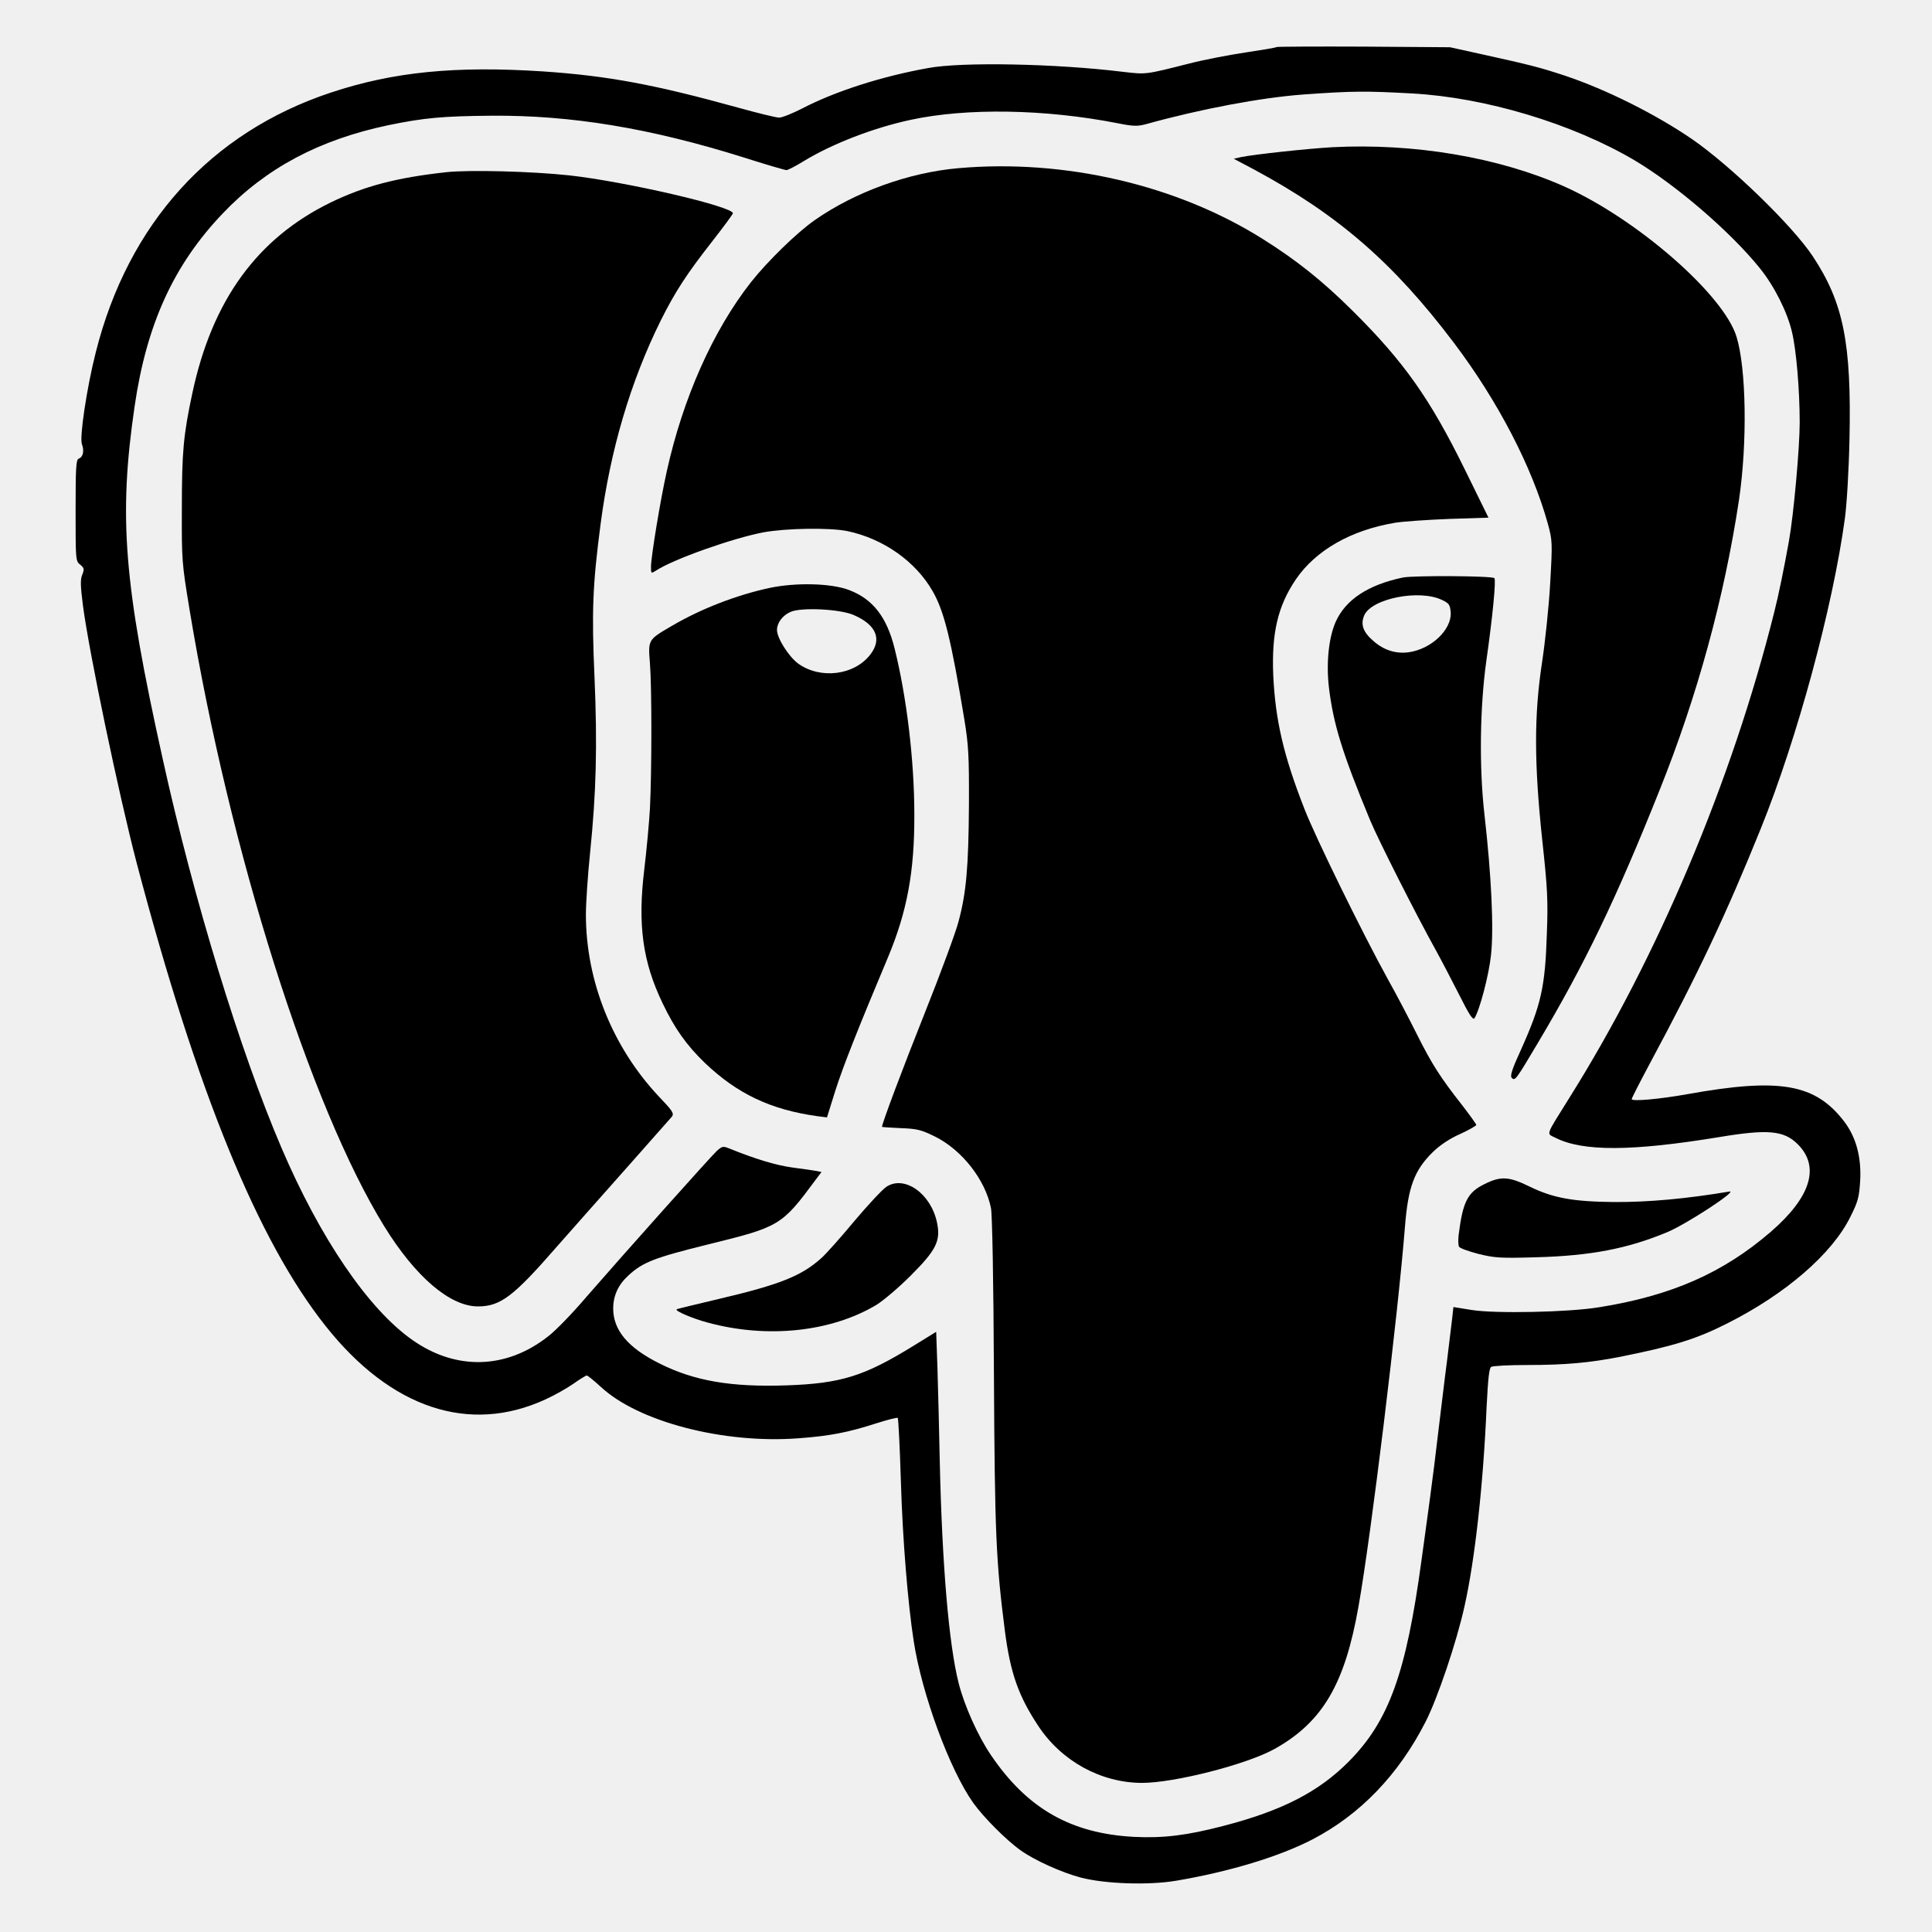
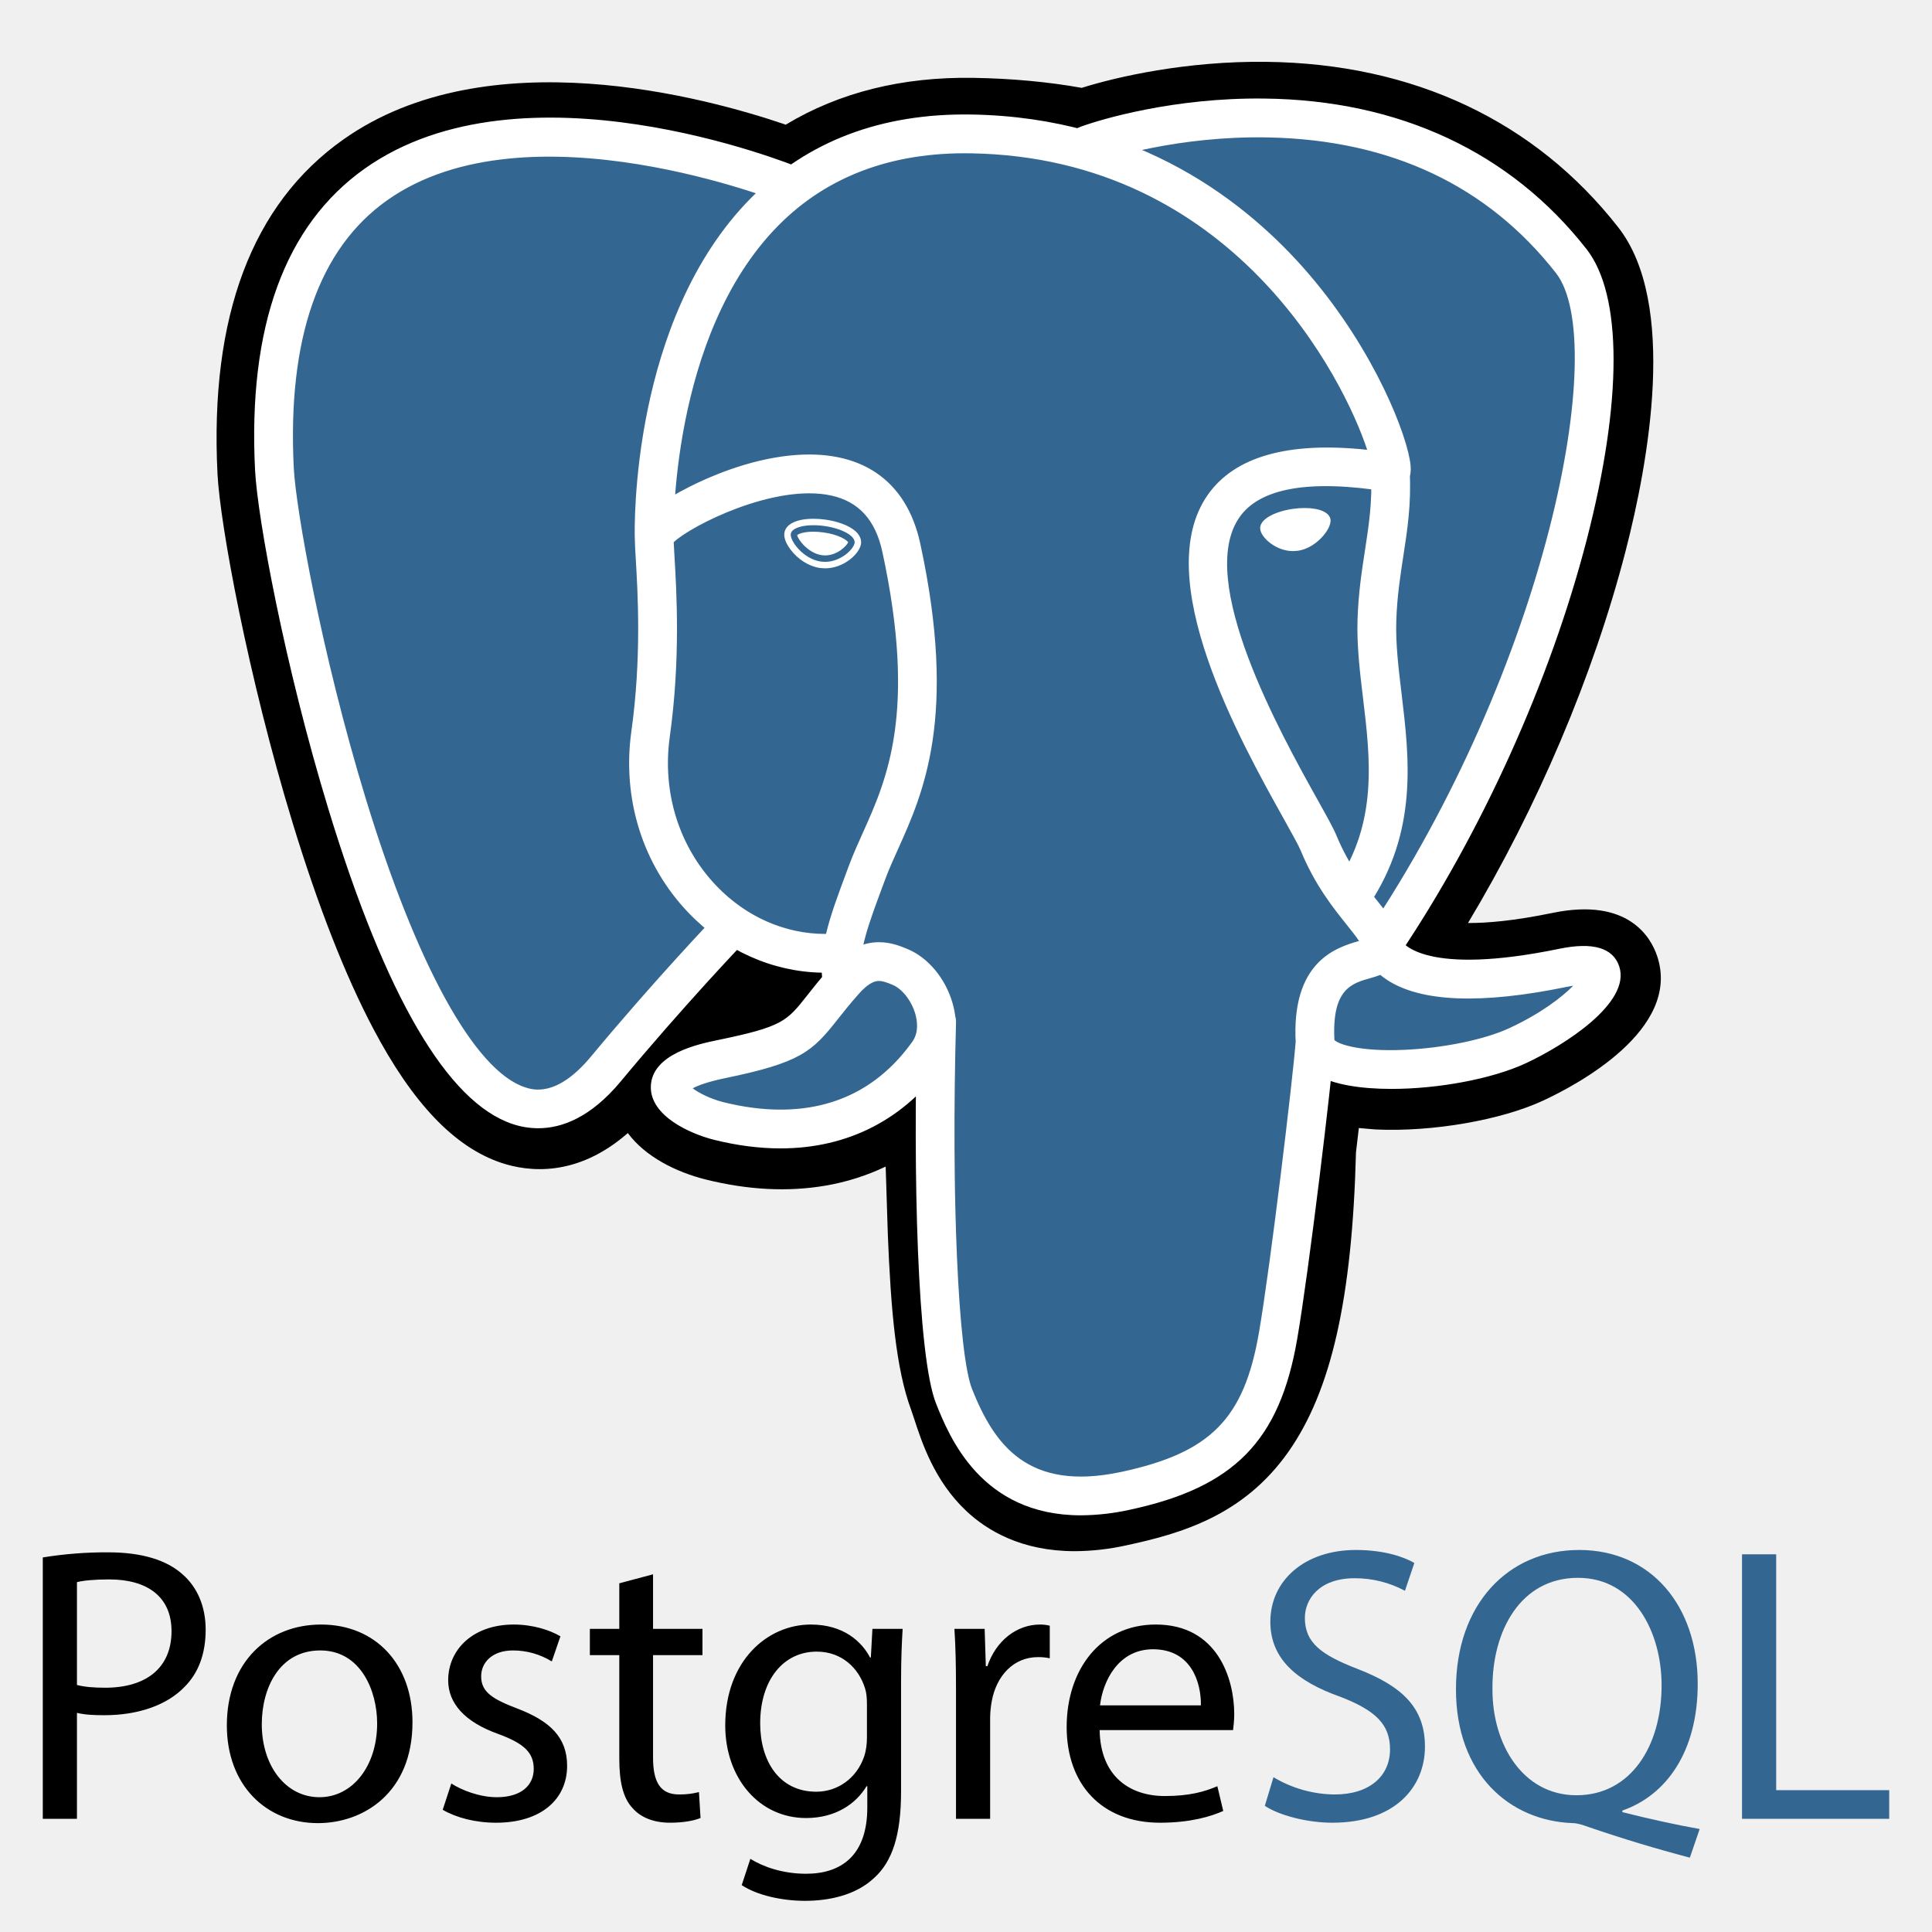
- <svg xmlns="http://www.w3.org/2000/svg" version="1.0" width="920pt" height="920pt" viewBox="0 0 920 920" preserveAspectRatio="xMidYMid meet">
-   <g transform="translate(0,920) scale(0.1,-0.1)" fill="#000000" stroke="none">
-     <path d="M6079 8976 c-2 -3 -70 -14 -149 -26 -80 -12 -199 -35 -265 -52 -213 -54 -206 -53 -318 -40 -318 39 -766 48 -927 18 -223 -40 -443 -111 -599 -192 -47 -24 -96 -44 -111 -44 -14 0 -100 21 -190 46 -404 112 -626 153 -935 174 -417 27 -712 -2 -1010 -101 -572 -190 -965 -624 -1119 -1237 -43 -169 -78 -405 -66 -437 12 -32 6 -61 -15 -69 -13 -4 -15 -44 -15 -247 0 -235 0 -241 22 -258 19 -16 20 -21 10 -47 -10 -23 -9 -53 3 -148 30 -227 171 -901 256 -1226 287 -1089 577 -1799 900 -2205 310 -391 683 -516 1046 -349 40 18 99 51 131 73 32 23 62 41 66 41 5 0 35 -25 68 -55 179 -166 585 -271 940 -244 150 11 237 28 370 71 54 17 100 29 103 26 3 -3 10 -140 15 -304 8 -272 33 -579 61 -759 39 -253 171 -612 284 -771 49 -68 157 -177 225 -225 65 -47 196 -106 287 -130 117 -30 321 -37 453 -15 254 43 492 115 650 197 227 118 410 308 539 561 56 110 147 377 185 550 49 218 89 575 105 947 7 137 12 186 22 192 8 5 86 9 174 9 182 0 296 11 440 39 254 51 362 84 510 159 278 140 499 331 586 507 37 74 42 93 47 173 6 112 -19 205 -75 280 -138 181 -306 211 -746 132 -133 -24 -267 -36 -267 -24 0 5 39 81 86 169 230 428 363 709 529 1120 173 428 342 1051 400 1475 9 64 19 231 22 376 10 460 -28 652 -175 874 -97 146 -390 430 -574 557 -172 118 -407 236 -604 302 -124 41 -164 51 -404 104 l-145 32 -411 3 c-225 1 -412 0 -415 -2z m645 -221 c349 -19 762 -143 1059 -318 197 -117 458 -341 597 -514 69 -85 131 -209 153 -303 21 -86 37 -279 37 -432 0 -120 -29 -441 -51 -563 -23 -129 -50 -261 -70 -339 -201 -804 -556 -1645 -976 -2314 -116 -186 -110 -168 -66 -190 130 -66 363 -65 778 3 234 39 310 32 376 -34 107 -107 62 -252 -129 -417 -226 -195 -472 -304 -817 -359 -144 -24 -496 -31 -607 -13 l-87 14 -6 -55 c-4 -31 -15 -123 -25 -206 -11 -82 -28 -229 -40 -325 -11 -96 -29 -240 -40 -320 -11 -80 -29 -215 -41 -300 -73 -538 -155 -765 -346 -958 -143 -144 -316 -234 -598 -307 -173 -45 -285 -59 -425 -52 -300 16 -508 134 -681 389 -62 91 -127 236 -154 343 -47 186 -79 565 -90 1060 -3 149 -8 347 -11 442 l-6 171 -107 -66 c-235 -145 -345 -180 -606 -189 -263 -9 -439 21 -604 104 -151 75 -221 159 -221 262 0 61 24 113 72 157 69 64 125 85 379 148 342 84 351 89 513 308 l28 37 -24 5 c-12 2 -63 10 -112 16 -76 10 -175 39 -303 91 -30 12 -34 11 -59 -11 -30 -28 -432 -478 -621 -695 -66 -78 -148 -162 -182 -188 -200 -158 -440 -164 -647 -18 -210 147 -440 485 -624 916 -197 460 -418 1183 -565 1850 -186 839 -211 1153 -134 1680 57 391 186 674 420 919 206 216 460 351 789 420 169 35 260 43 490 45 380 3 755 -59 1199 -198 106 -34 199 -61 206 -61 7 0 44 19 81 42 138 84 333 159 509 197 267 58 641 52 988 -16 75 -15 94 -15 135 -4 259 72 546 126 748 141 237 17 299 17 518 5z" />
-     <path d="M6345 8499 c-121 -7 -371 -34 -435 -47 l-35 -8 100 -53 c397 -214 660 -442 948 -823 210 -278 373 -592 448 -863 21 -78 22 -86 11 -280 -6 -110 -24 -281 -39 -380 -38 -250 -38 -478 1 -845 25 -229 28 -289 22 -445 -8 -255 -27 -339 -123 -553 -44 -96 -53 -126 -44 -135 16 -15 19 -10 125 168 222 373 370 680 577 1198 182 453 310 923 380 1387 40 271 35 625 -12 777 -62 201 -474 560 -820 715 -312 139 -715 207 -1104 187z" />
-     <path d="M4562 8399 c-236 -21 -490 -113 -682 -247 -86 -60 -227 -198 -305 -297 -180 -230 -323 -551 -400 -900 -30 -134 -75 -407 -75 -453 0 -34 0 -34 24 -19 82 54 364 154 511 182 109 20 316 23 400 6 171 -36 325 -144 406 -286 55 -95 88 -230 151 -610 20 -124 23 -171 22 -410 -2 -297 -13 -418 -50 -555 -13 -50 -85 -245 -160 -433 -108 -271 -204 -527 -204 -543 0 -1 40 -4 88 -6 78 -3 97 -7 164 -40 129 -64 240 -206 267 -341 6 -32 12 -340 14 -792 4 -759 10 -891 52 -1220 26 -202 65 -312 160 -455 111 -167 297 -269 492 -270 156 0 500 88 633 162 228 128 334 308 399 678 61 343 188 1390 221 1805 15 192 44 272 134 360 33 32 79 63 129 85 42 19 76 39 77 43 0 4 -31 47 -68 95 -102 130 -143 193 -215 337 -36 72 -97 189 -137 260 -121 219 -346 678 -398 812 -100 255 -139 424 -149 639 -8 200 22 328 107 454 95 140 264 236 475 271 39 6 154 14 257 18 l186 6 -113 230 c-165 336 -290 513 -534 755 -143 142 -267 241 -428 342 -410 258 -945 382 -1451 337z" />
-     <path d="M2125 8380 c-237 -26 -389 -66 -550 -144 -351 -171 -565 -467 -659 -908 -43 -201 -50 -282 -50 -548 -1 -249 0 -261 37 -485 190 -1150 574 -2363 927 -2935 149 -241 313 -381 446 -381 107 0 169 47 376 285 73 83 223 252 333 376 110 124 206 233 214 242 12 16 5 27 -63 98 -220 235 -346 549 -346 865 0 55 9 188 20 295 29 284 35 507 21 835 -14 313 -9 440 29 730 46 351 142 677 286 968 69 138 123 221 245 377 54 69 98 129 99 134 4 32 -515 152 -780 181 -176 19 -476 27 -585 15z" />
-     <path d="M6681 6450 c-167 -35 -274 -106 -321 -212 -33 -76 -45 -194 -32 -310 21 -175 63 -312 196 -633 38 -92 222 -456 314 -621 28 -51 78 -147 112 -214 45 -90 64 -119 71 -109 25 38 69 206 79 301 14 125 2 377 -31 668 -26 226 -22 513 9 735 29 203 47 384 38 392 -11 11 -384 13 -435 3z m188 -108 c31 -15 36 -22 39 -57 6 -83 -92 -176 -200 -191 -60 -8 -116 9 -165 51 -52 44 -65 80 -47 124 34 81 265 127 373 73z" />
-     <path d="M3663 6400 c-157 -34 -325 -99 -463 -180 -115 -67 -114 -65 -105 -179 9 -112 9 -510 0 -691 -4 -69 -16 -199 -27 -290 -32 -264 -8 -440 88 -639 57 -119 113 -198 200 -282 155 -148 314 -223 535 -254 l47 -6 40 128 c36 113 106 291 252 638 89 214 125 404 124 675 0 256 -36 559 -94 792 -37 149 -103 235 -216 278 -85 33 -255 37 -381 10z m403 -129 c106 -46 135 -114 79 -187 -76 -100 -238 -120 -344 -44 -45 33 -101 121 -101 160 0 34 26 69 64 86 50 23 237 14 302 -15z" />
-     <path d="M7070 3562 c-82 -40 -104 -84 -124 -242 -3 -25 -2 -51 2 -57 4 -7 46 -22 92 -34 77 -19 104 -21 275 -16 260 7 435 41 623 119 92 38 342 202 297 194 -202 -34 -383 -51 -550 -50 -195 2 -289 19 -402 74 -98 48 -136 50 -213 12z" />
-     <path d="M4220 3548 c-19 -13 -88 -87 -152 -163 -64 -77 -135 -157 -158 -177 -94 -84 -196 -125 -485 -193 -110 -26 -202 -48 -203 -50 -8 -8 77 -44 148 -63 283 -77 587 -45 803 84 34 21 107 83 163 139 123 123 144 166 126 253 -29 139 -156 228 -242 170z" />
-   </g>
+ <svg xmlns="http://www.w3.org/2000/svg" viewBox="0 0 128 128">
+   <path d="M85.988 76.075c.632-5.262.443-6.034 4.362-5.182l.995.088c3.014.137 6.957-.485 9.272-1.561 4.986-2.313 7.942-6.177 3.026-5.162-11.215 2.313-11.986-1.483-11.986-1.483C103.5 45.204 108.451 22.9 104.178 17.44 92.524 2.548 72.35 9.59 72.012 9.773l-.108.021c-2.216-.461-4.695-.735-7.481-.78-5.075-.083-8.926 1.331-11.847 3.546 0 0-35.989-14.827-34.315 18.646.356 7.121 10.207 53.882 21.956 39.758 4.294-5.164 8.444-9.531 8.444-9.531 2.061 1.369 4.528 2.067 7.116 1.816l.2-.17c-.062.641-.035 1.268.081 2.01-3.027 3.383-2.137 3.977-8.189 5.222-6.122 1.262-2.525 3.508-.178 4.095 2.848.713 9.433 1.722 13.884-4.509l-.177.711c1.188.95 1.107 6.827 1.275 11.026.168 4.199.45 8.117 1.306 10.429.856 2.31 1.866 8.261 9.819 6.557 6.646-1.426 11.727-3.476 12.19-22.545" />
+   <path d="M71.208 102.77c-3.518 0-5.808-1.36-7.2-2.674-2.1-1.981-2.933-4.534-3.43-6.059l-.215-.637c-1.002-2.705-1.341-6.599-1.542-11.613a199.25 199.25 0 01-.075-2.352c-.017-.601-.038-1.355-.068-2.146a15.157 15.157 0 01-3.997 1.264c-2.48.424-5.146.286-7.926-.409-1.961-.49-3.999-1.506-5.16-3.076-3.385 2.965-6.614 2.562-8.373 1.976-3.103-1.035-5.88-3.942-8.491-8.89-1.859-3.523-3.658-8.115-5.347-13.646-2.94-9.633-4.808-19.779-4.974-23.109-.522-10.427 2.284-17.883 8.34-22.16 9.555-6.749 24.03-2.781 29.307-.979 3.545-2.137 7.716-3.178 12.43-3.102 2.532.041 4.942.264 7.181.662 2.335-.734 6.949-1.788 12.23-1.723 9.73.116 17.793 3.908 23.316 10.966 3.941 5.036 1.993 15.61.48 21.466-2.127 8.235-5.856 16.996-10.436 24.622 1.244.009 3.045-.141 5.607-.669 5.054-1.044 6.531 1.666 6.932 2.879 1.607 4.867-5.378 8.544-7.557 9.555-2.792 1.297-7.343 2.086-11.071 1.915l-.163-.011-.979-.086-.097.816-.093.799c-.25 9.664-1.631 15.784-4.472 19.829-2.977 4.239-7.116 5.428-10.761 6.209a16.146 16.146 0 01-3.396.383zm-7.402-35.174c2.271 1.817 2.47 5.236 2.647 11.626.022.797.043 1.552.071 2.257.086 2.134.287 7.132 1.069 9.244.111.298.21.602.314.922.872 2.672 1.31 4.011 5.081 3.203 3.167-.678 4.794-1.287 6.068-3.101 1.852-2.638 2.888-7.941 3.078-15.767l3.852.094-3.826-.459.112-.955c.367-3.148.631-5.424 2.736-6.928 1.688-1.207 3.613-1.09 5.146-.814-1.684-1.271-2.15-2.765-2.274-3.377l-.321-1.582.902-1.34c5.2-7.716 9.489-17.199 11.767-26.018 2.34-9.062 1.626-13.875.913-14.785-9.446-12.071-25.829-7.088-27.539-6.521l-.29.156-1.45.271-.743-.154c-2.047-.425-4.321-.66-6.76-.7-3.831-.064-6.921.841-9.455 2.764l-1.758 1.333-2.041-.841c-4.358-1.782-17.162-5.365-23.918-.58-3.75 2.656-5.458 7.861-5.078 15.47.125 2.512 1.833 12.021 4.647 21.245 3.891 12.746 7.427 16.979 8.903 17.472.257.087.926-.433 1.591-1.231 4.326-5.203 8.44-9.54 8.613-9.723l2.231-2.347 2.697 1.792c1.087.723 2.286 1.132 3.518 1.209l6.433-5.486-.932 9.51c-.021.214-.031.504.053 1.044l.28 1.803-1.213 1.358-.14.157 3.534 1.632 1.482-1.853z" />
+   <path fill="#336791" d="M103.646 64.258c-11.216 2.313-11.987-1.484-11.987-1.484 11.842-17.571 16.792-39.876 12.52-45.335C92.524 2.547 72.35 9.59 72.013 9.773l-.109.019c-2.216-.459-4.695-.733-7.482-.778-5.075-.083-8.925 1.33-11.846 3.545 0 0-35.99-14.826-34.316 18.647.356 7.121 10.207 53.882 21.956 39.758 4.294-5.164 8.443-9.531 8.443-9.531 2.061 1.369 4.528 2.067 7.115 1.816l.201-.17c-.062.641-.034 1.268.08 2.01-3.026 3.383-2.138 3.977-8.188 5.222-6.123 1.262-2.526 3.508-.177 4.095 2.847.713 9.433 1.722 13.883-4.509l-.178.711c1.186.95 2.019 6.179 1.879 10.919s-.233 7.994.702 10.536c.935 2.541 1.866 8.261 9.82 6.557 6.646-1.425 10.09-5.116 10.57-11.272.34-4.377 1.109-3.73 1.158-7.644l.618-1.853c.711-5.934.113-7.848 4.208-6.957l.995.087c3.014.138 6.958-.485 9.273-1.561 4.986-2.314 7.943-6.177 3.028-5.162z" />
+   <path fill="#fff" d="M71.61 100.394c-6.631.001-8.731-5.25-9.591-7.397-1.257-3.146-1.529-15.358-1.249-25.373a1.286 1.286 0 012.57.072c-.323 11.551.136 22.018 1.066 24.346 1.453 3.632 3.656 6.809 9.887 5.475 5.915-1.269 8.13-3.512 9.116-9.23.758-4.389 2.254-16.874 2.438-19.338a1.285 1.285 0 012.563.191c-.192 2.564-1.682 15.026-2.469 19.584-1.165 6.755-4.176 9.819-11.11 11.306a15.462 15.462 0 01-3.221.364zM35.659 74.749a5.343 5.343 0 01-1.704-.281c-4.307-1.437-8.409-8.451-12.193-20.849-2.88-9.438-4.705-19.288-4.865-22.489-.475-9.49 1.97-16.205 7.265-19.957 10.476-7.423 28.1-.354 28.845-.05a1.285 1.285 0 01-.972 2.379v.001c-.17-.07-17.07-6.84-26.392-.229-4.528 3.211-6.607 9.175-6.18 17.729.135 2.696 1.84 12.311 4.757 21.867 3.378 11.067 7.223 18.052 10.548 19.16.521.175 2.109.704 4.381-2.026 4.272-5.14 8.197-9.242 8.236-9.283a1.286 1.286 0 011.856 1.778c-.039.04-3.904 4.081-8.116 9.148-1.995 2.398-3.908 3.102-5.466 3.102zm55.92-10.829a1.284 1.284 0 01-1.065-2.004c11.971-17.764 16.173-39.227 12.574-43.825-4.53-5.788-10.927-8.812-19.012-8.985-5.987-.13-10.746 1.399-11.523 1.666l-.195.079c-.782.246-1.382-.183-1.608-.684a1.29 1.29 0 01.508-1.631l.346-.142-.017.005.018-.006c1.321-.483 6.152-1.933 12.137-1.864 8.947.094 16.337 3.545 21.371 9.977 2.382 3.044 2.387 10.057.015 19.24-2.418 9.362-6.968 19.425-12.482 27.607a1.282 1.282 0 01-1.067.567zm.611 8.223c-2.044 0-3.876-.287-4.973-.945-1.128-.675-1.343-1.594-1.371-2.081-.308-5.404 2.674-6.345 4.195-6.774-.212-.32-.514-.697-.825-1.086-.887-1.108-2.101-2.626-3.037-4.896-.146-.354-.606-1.179-1.138-2.133-2.883-5.169-8.881-15.926-5.028-21.435 1.784-2.549 5.334-3.552 10.566-2.992-1.539-4.689-8.869-19.358-26.259-19.643-5.231-.088-9.521 1.521-12.744 4.775-7.217 7.289-6.955 20.477-6.952 20.608a1.284 1.284 0 11-2.569.067c-.016-.585-.286-14.424 7.695-22.484 3.735-3.772 8.651-5.634 14.612-5.537C75.49 7.77 82.651 13.426 86.7 18.14c4.412 5.136 6.576 10.802 6.754 12.692.133 1.406-.876 1.688-1.08 1.729l-.463.011c-5.135-.822-8.429-.252-9.791 1.695-2.931 4.188 2.743 14.363 5.166 18.709.619 1.108 1.065 1.909 1.269 2.404.796 1.93 1.834 3.227 2.668 4.269.733.917 1.369 1.711 1.597 2.645.105.185 1.603 2.399 10.488.565 2.227-.459 3.562-.066 3.97 1.168.803 2.429-3.702 5.261-6.196 6.42-2.238 1.039-5.805 1.696-8.892 1.696zm-3.781-3.238c.281.285 1.691.775 4.612.65 2.596-.112 5.335-.677 6.979-1.439 2.102-.976 3.504-2.067 4.231-2.812l-.404.074c-5.681 1.173-9.699 1.017-11.942-.465a4.821 4.821 0 01-.435-.323c-.243.096-.468.159-.628.204-1.273.357-2.589.726-2.413 4.111zm-36.697 7.179c-1.411 0-2.896-.191-4.413-.572-1.571-.393-4.221-1.576-4.18-3.519.045-2.181 3.216-2.835 4.411-3.081 4.312-.888 4.593-1.244 5.941-2.955.393-.499.882-1.12 1.548-1.865.99-1.107 2.072-1.669 3.216-1.669.796 0 1.45.271 1.881.449 1.376.57 2.524 1.948 2.996 3.598.426 1.488.223 2.92-.572 4.032-2.608 3.653-6.352 5.582-10.828 5.582zm-5.817-3.98c.388.299 1.164.699 2.027.916 1.314.328 2.588.495 3.79.495 3.662 0 6.601-1.517 8.737-4.506.445-.624.312-1.415.193-1.832-.25-.872-.87-1.665-1.509-1.931-.347-.144-.634-.254-.898-.254-.142 0-.573 0-1.3.813-.614.686-1.055 1.246-1.446 1.741-1.678 2.131-2.447 2.854-7.441 3.883-1.218.252-1.843.506-2.153.675zm9.882-5.928a1.286 1.286 0 01-1.269-1.09 6.026 6.026 0 01-.064-.644c-3.274-.062-6.432-1.466-8.829-3.968-3.031-3.163-4.411-7.545-3.785-12.022.68-4.862.426-9.154.289-11.46a25.514 25.514 0 01-.063-1.425c.002-.406.01-1.485 3.615-3.312 1.282-.65 3.853-1.784 6.661-2.075 4.654-.48 7.721 1.592 8.639 5.836 2.478 11.46.196 16.529-1.47 20.23-.311.688-.604 1.34-.838 1.97l-.207.557c-.88 2.36-1.641 4.399-1.407 5.923a1.287 1.287 0 01-1.075 1.466l-.197.014zM44.634 35.922l.051.918c.142 2.395.406 6.853-.31 11.969-.516 3.692.612 7.297 3.095 9.888 1.962 2.048 4.546 3.178 7.201 3.178h.055c.298-1.253.791-2.575 1.322-4l.206-.553c.265-.712.575-1.401.903-2.13 1.604-3.564 3.6-8 1.301-18.633-.456-2.105-1.56-3.324-3.375-3.726-3.728-.824-9.283 1.98-10.449 3.089zm7.756-.545c-.064.454.833 1.667 2.001 1.829 1.167.163 2.166-.785 2.229-1.239.063-.455-.833-.955-2.002-1.118-1.167-.163-2.166.073-2.228.528zm2.27 2.277l-.328-.023c-.725-.101-1.458-.558-1.959-1.223-.176-.233-.464-.687-.407-1.091.082-.593.804-.947 1.933-.947.253 0 .515.019.78.055.616.086 1.189.264 1.612.5.733.41.787.866.754 1.103-.091.653-1.133 1.626-2.385 1.626zm-1.844-2.201c.037.28.73 1.205 1.634 1.33l.209.015c.834 0 1.458-.657 1.531-.872-.077-.146-.613-.511-1.631-.651a4.72 4.72 0 00-.661-.048c-.652-.001-1.001.146-1.082.226zm35.121-1.003c.063.455-.832 1.668-2.001 1.83-1.168.162-2.167-.785-2.231-1.24-.062-.454.834-.955 2.002-1.117 1.168-.164 2.166.074 2.23.527zm-2.27 2.062c-1.125 0-2.094-.875-2.174-1.442-.092-.681 1.029-1.199 2.185-1.359.254-.036.506-.054.749-.054.997 0 1.657.293 1.723.764.043.306-.191.777-.595 1.201-.266.28-.826.765-1.588.87l-.3.02zm.759-2.427c-.223 0-.455.017-.69.049-1.162.161-1.853.628-1.82.878.039.274.78 1.072 1.75 1.072l.239-.017c.634-.089 1.11-.502 1.337-.741.356-.375.498-.727.481-.848-.021-.157-.449-.393-1.297-.393zm3.194 26.453a1.285 1.285 0 01-1.067-2c2.736-4.087 2.235-8.256 1.751-12.286-.207-1.718-.42-3.493-.364-5.198.056-1.753.278-3.199.494-4.599.255-1.657.496-3.224.396-5.082a1.286 1.286 0 012.567-.138c.114 2.124-.159 3.896-.423 5.611-.204 1.323-.415 2.691-.466 4.29-.049 1.509.144 3.112.348 4.808.516 4.287 1.099 9.146-2.167 14.023-.248.37-.655.571-1.069.571z" />
+   <path d="M2.835 103.184a26.23 26.23 0 014.343-.338c2.235 0 3.874.52 4.914 1.456.962.832 1.534 2.106 1.534 3.667 0 1.586-.469 2.834-1.353 3.744-1.196 1.274-3.146 1.924-5.356 1.924-.676 0-1.3-.026-1.819-.156v7.021H2.835v-17.318zm2.263 8.45c.494.13 1.118.182 1.872.182 2.729 0 4.394-1.326 4.394-3.744 0-2.314-1.638-3.432-4.134-3.432-.988 0-1.742.078-2.132.182v6.812zm22.23 2.47c0 4.654-3.225 6.683-6.267 6.683-3.406 0-6.032-2.496-6.032-6.475 0-4.212 2.756-6.682 6.24-6.682 3.615-.001 6.059 2.626 6.059 6.474zm-9.984.13c0 2.756 1.586 4.836 3.822 4.836 2.184 0 3.821-2.054 3.821-4.888 0-2.132-1.065-4.836-3.77-4.836s-3.873 2.496-3.873 4.888zm12.557 3.926c.676.442 1.872.91 3.016.91 1.664 0 2.444-.832 2.444-1.872 0-1.092-.649-1.69-2.34-2.314-2.262-.806-3.328-2.054-3.328-3.562 0-2.028 1.638-3.692 4.342-3.692 1.274 0 2.393.364 3.095.78l-.572 1.664a4.897 4.897 0 00-2.574-.728c-1.352 0-2.106.78-2.106 1.716 0 1.04.755 1.508 2.393 2.132 2.184.832 3.302 1.924 3.302 3.796 0 2.21-1.716 3.77-4.706 3.77-1.378 0-2.652-.338-3.536-.858l.57-1.742zm13.365-13.859v3.614h3.275v1.742h-3.275v6.786c0 1.56.441 2.444 1.716 2.444a5.09 5.09 0 001.326-.156l.104 1.716c-.441.182-1.144.312-2.027.312-1.066 0-1.925-.338-2.471-.962-.649-.676-.884-1.794-.884-3.276v-6.864h-1.95v-1.742h1.95v-3.016l2.236-.598zm16.536 3.615c-.053.91-.104 1.924-.104 3.458v7.306c0 2.886-.572 4.654-1.794 5.747-1.222 1.144-2.99 1.508-4.576 1.508-1.508 0-3.172-.364-4.187-1.04l.572-1.742c.832.52 2.132.988 3.692.988 2.34 0 4.056-1.222 4.056-4.394v-1.404h-.052c-.702 1.17-2.054 2.106-4.004 2.106-3.12 0-5.356-2.652-5.356-6.137 0-4.264 2.782-6.682 5.668-6.682 2.185 0 3.381 1.144 3.927 2.184h.052l.104-1.898h2.002zm-2.366 4.966c0-.39-.026-.728-.13-1.04-.416-1.326-1.534-2.418-3.198-2.418-2.185 0-3.744 1.846-3.744 4.758 0 2.47 1.248 4.524 3.718 4.524 1.404 0 2.678-.884 3.172-2.34.13-.39.183-.832.183-1.222v-2.262zm5.901-1.04c0-1.482-.026-2.756-.104-3.926h2.003l.077 2.47h.104c.572-1.69 1.95-2.756 3.484-2.756.26 0 .441.026.649.078v2.158a3.428 3.428 0 00-.779-.078c-1.612 0-2.757 1.222-3.068 2.938a6.44 6.44 0 00-.104 1.066v6.708h-2.262v-8.658zm9.517 2.782c.052 3.094 2.027 4.368 4.315 4.368 1.639 0 2.626-.286 3.484-.65l.39 1.638c-.806.364-2.184.78-4.186.78-3.874 0-6.188-2.548-6.188-6.344 0-3.796 2.236-6.787 5.902-6.787 4.108 0 5.2 3.614 5.2 5.928 0 .468-.052.832-.078 1.066h-8.839zm6.708-1.638c.025-1.456-.599-3.718-3.172-3.718-2.314 0-3.328 2.132-3.511 3.718h6.683z" />
+   <path fill="#336791" d="M84.371 117.744a8.016 8.016 0 004.056 1.144c2.314 0 3.666-1.222 3.666-2.99 0-1.638-.936-2.574-3.302-3.484-2.86-1.014-4.628-2.496-4.628-4.966 0-2.73 2.262-4.758 5.668-4.758 1.794 0 3.094.416 3.874.858l-.624 1.846a6.98 6.98 0 00-3.328-.832c-2.392 0-3.302 1.43-3.302 2.626 0 1.638 1.065 2.444 3.484 3.38 2.964 1.145 4.472 2.574 4.472 5.148 0 2.704-2.002 5.044-6.136 5.044-1.69 0-3.536-.494-4.473-1.118l.573-1.898zm27.586 5.33a94.846 94.846 0 01-6.708-2.028c-.364-.13-.728-.26-1.066-.26-4.16-.156-7.722-3.224-7.722-8.866 0-5.616 3.432-9.23 8.164-9.23 4.758 0 7.853 3.692 7.853 8.866 0 4.498-2.08 7.384-4.992 8.398v.104c1.742.442 3.64.858 5.122 1.118l-.651 1.898zm-1.872-11.414c0-3.51-1.819-7.125-5.538-7.125-3.822 0-5.694 3.536-5.668 7.333-.026 3.718 2.028 7.072 5.564 7.072 3.615 0 5.642-3.276 5.642-7.28zm5.329-8.684h2.263v15.626h7.488v1.898h-9.751v-17.524z" />
</svg>
